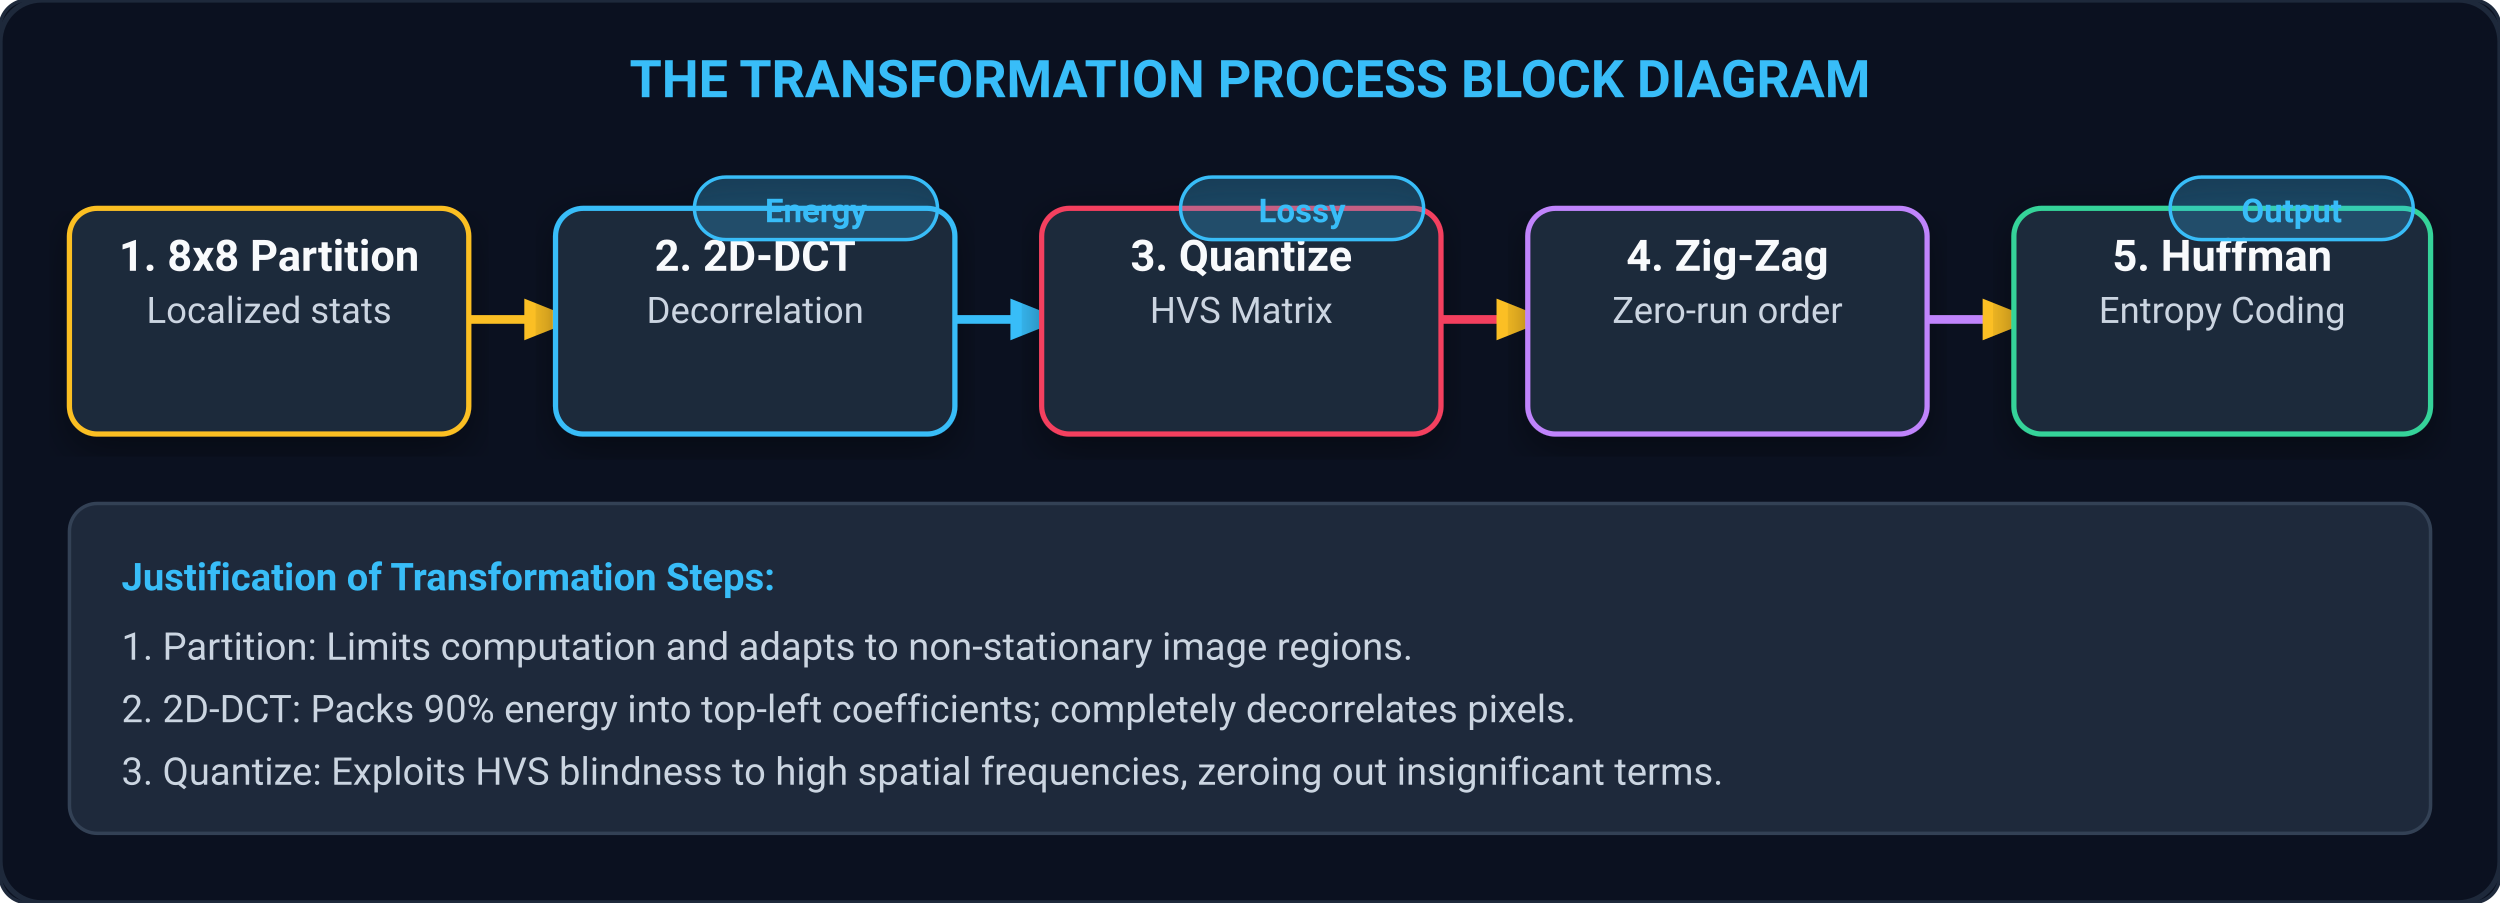
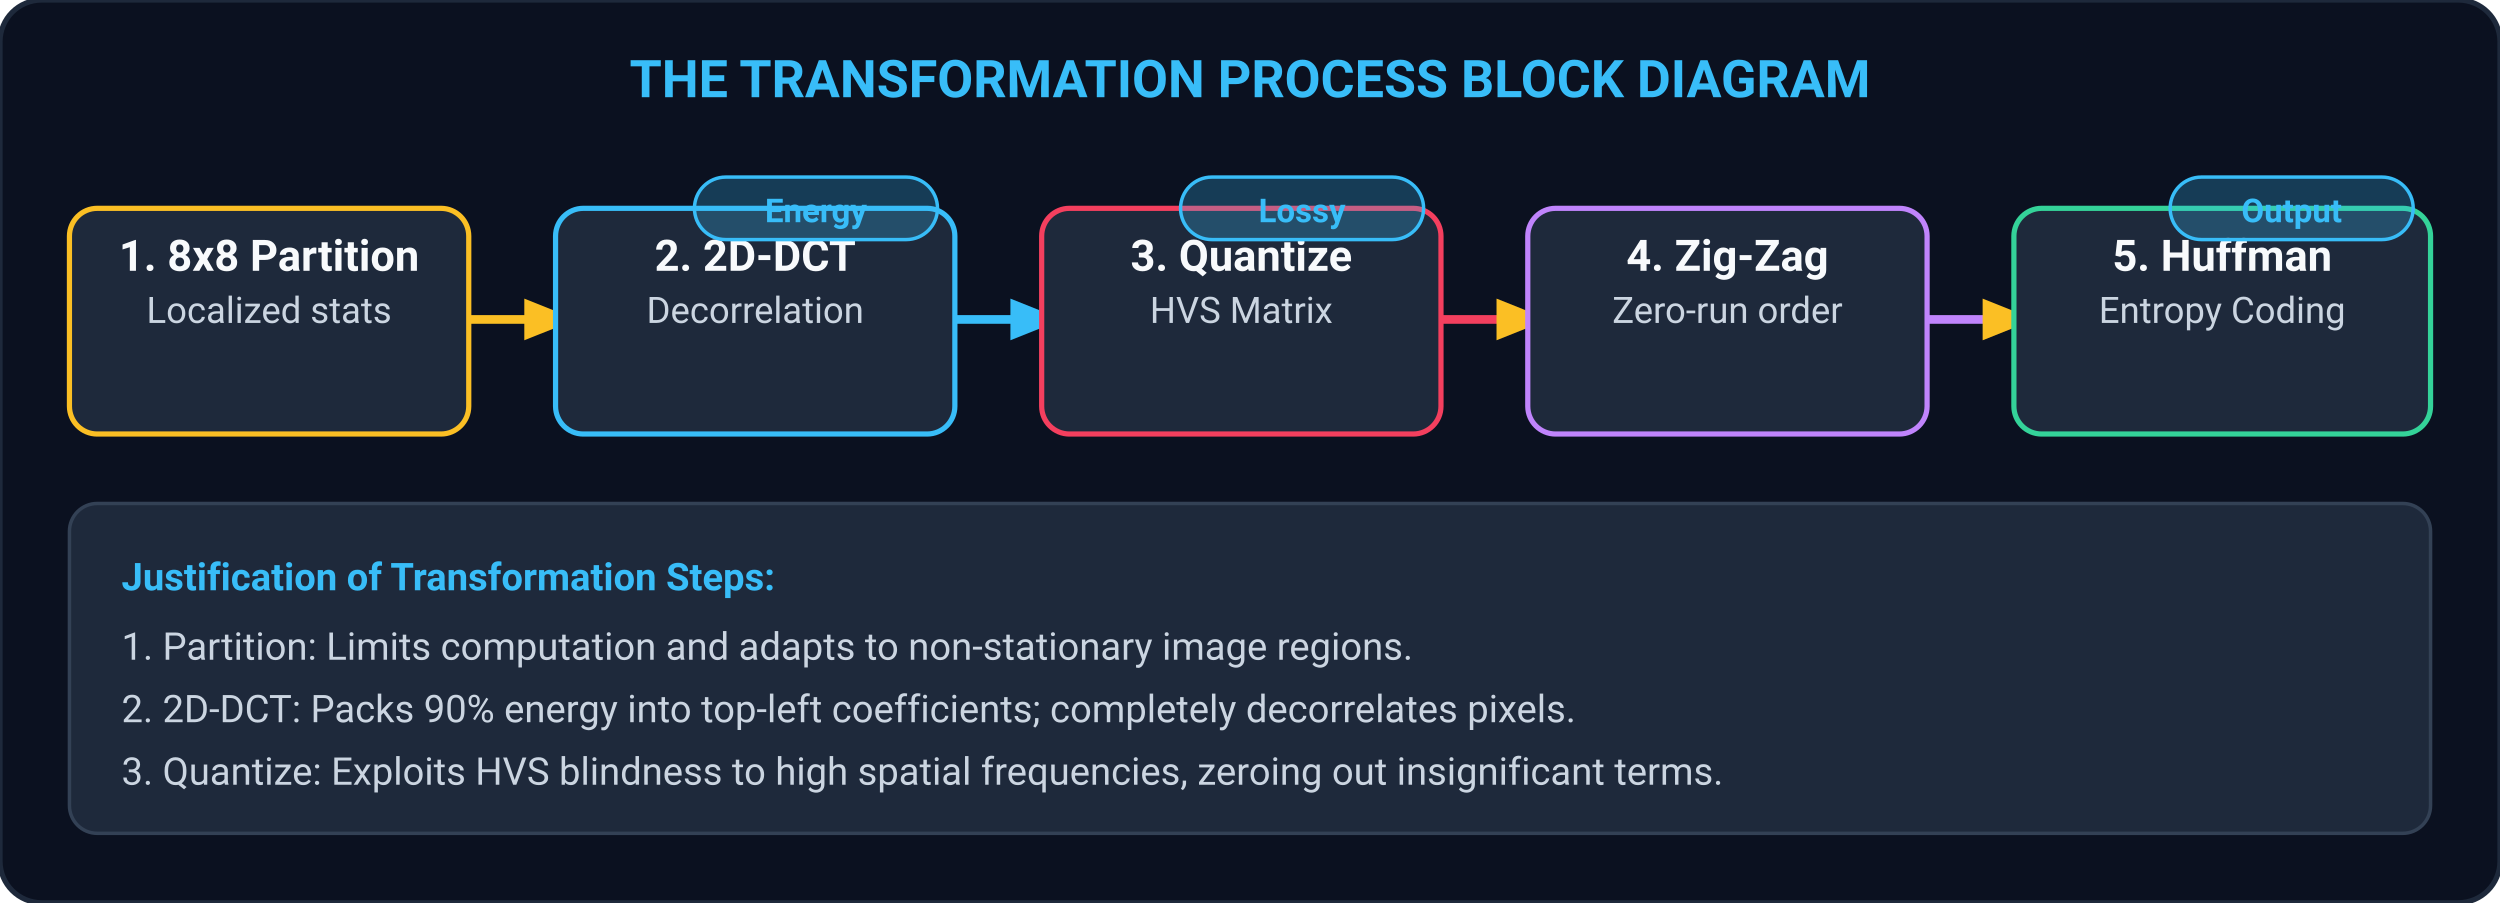
<svg xmlns="http://www.w3.org/2000/svg" viewBox="0 0 720 260" width="100%" height="260" class="flowchart-svg" style="max-width: 720px; width: 100%; height: auto; display: block; margin: 0 auto; font-family: -apple-system, BlinkMacSystemFont, 'Segoe UI', Roboto, Helvetica, Arial, sans-serif;">
-   <rect width="100%" height="100%" fill="#0b1120" rx="8" stroke="#1e293b" stroke-width="1" />
  <defs>
    <linearGradient id="gradCard" x1="0%" y1="0%" x2="100%" y2="100%">
      <stop offset="0%" stop-color="#1e293b" />
      <stop offset="100%" stop-color="#0f172a" />
    </linearGradient>
    <linearGradient id="gradCyan" x1="0%" y1="0%" x2="100%" y2="100%">
      <stop offset="0%" stop-color="#38bdf8" />
      <stop offset="100%" stop-color="#0284c7" />
    </linearGradient>
    <linearGradient id="gradEmerald" x1="0%" y1="0%" x2="100%" y2="100%">
      <stop offset="0%" stop-color="#34d399" />
      <stop offset="100%" stop-color="#059669" />
    </linearGradient>
    <linearGradient id="gradAmber" x1="0%" y1="0%" x2="100%" y2="100%">
      <stop offset="0%" stop-color="#fbbf24" />
      <stop offset="100%" stop-color="#d97706" />
    </linearGradient>
    <linearGradient id="gradPurple" x1="0%" y1="0%" x2="100%" y2="100%">
      <stop offset="0%" stop-color="#c084fc" />
      <stop offset="100%" stop-color="#9333ea" />
    </linearGradient>
    <linearGradient id="gradRose" x1="0%" y1="0%" x2="100%" y2="100%">
      <stop offset="0%" stop-color="#fb7185" />
      <stop offset="100%" stop-color="#e11d48" />
    </linearGradient>
-     <filter id="shadow" x="-5%" y="-5%" width="110%" height="115%">
-       <feDropShadow dx="0" dy="4" stdDeviation="6" flood-color="#000000" flood-opacity="0.4" />
-     </filter>
    <marker id="arrCyan" viewBox="0 0 10 10" refX="6" refY="5" markerWidth="6" markerHeight="6" orient="auto-start-reverse">
      <path d="M 0 1 L 10 5 L 0 9 z" fill="#38bdf8" />
    </marker>
    <marker id="arrEmerald" viewBox="0 0 10 10" refX="6" refY="5" markerWidth="6" markerHeight="6" orient="auto-start-reverse">
      <path d="M 0 1 L 10 5 L 0 9 z" fill="#34d399" />
    </marker>
    <marker id="arrAmber" viewBox="0 0 10 10" refX="6" refY="5" markerWidth="6" markerHeight="6" orient="auto-start-reverse">
      <path d="M 0 1 L 10 5 L 0 9 z" fill="#fbbf24" />
    </marker>
  </defs>
  <rect width="720" height="260" rx="12" fill="#0b1120" stroke="#1e293b" stroke-width="1.5" />
  <text x="360" y="28" font-size="15" font-weight="bold" fill="#38bdf8" text-anchor="middle">THE TRANSFORMATION PROCESS BLOCK DIAGRAM</text>
-   <g filter="url(#shadow)">
+   <g>
    <rect x="20" y="60" width="115" height="65" rx="8" fill="#1e293b" stroke="#fbbf24" stroke-width="1.5" />
    <text x="77.5" y="78" font-size="12.5" font-weight="700" fill="#f8fafc" text-anchor="middle">1. 8x8 Partition</text>
    <text x="77.5" y="93" font-size="10.5" fill="#cbd5e1" text-anchor="middle">Localized stats</text>
  </g>
  <line x1="135" y1="92" x2="160" y2="92" stroke="#fbbf24" stroke-width="2.5" marker-end="url(#arrAmber)" />
-   <g filter="url(#shadow)">
+   <g>
    <rect x="160" y="60" width="115" height="65" rx="8" fill="#1e293b" stroke="#38bdf8" stroke-width="1.5" />
    <text x="217.5" y="78" font-size="12.5" font-weight="700" fill="#f8fafc" text-anchor="middle">2. 2D-DCT</text>
    <text x="217.5" y="93" font-size="10.5" fill="#cbd5e1" text-anchor="middle">Decorrelation</text>
    <rect x="200" y="51" width="70" height="18" rx="9" fill="#38bdf8" fill-opacity="0.25" stroke="#38bdf8" stroke-width="1" />
    <text x="235" y="64" font-size="9.5" font-weight="700" fill="#38bdf8" text-anchor="middle">Energy</text>
  </g>
  <line x1="275" y1="92" x2="300" y2="92" stroke="#38bdf8" stroke-width="2.5" marker-end="url(#arrCyan)" />
-   <g filter="url(#shadow)">
+   <g>
    <rect x="300" y="60" width="115" height="65" rx="8" fill="#1e293b" stroke="#f43f5e" stroke-width="1.5" />
    <text x="357.5" y="78" font-size="12.5" font-weight="700" fill="#f8fafc" text-anchor="middle">3. Quantize</text>
    <text x="357.5" y="93" font-size="10.5" fill="#cbd5e1" text-anchor="middle">HVS Matrix</text>
    <rect x="340" y="51" width="70" height="18" rx="9" fill="#38bdf8" fill-opacity="0.25" stroke="#38bdf8" stroke-width="1" />
    <text x="375" y="64" font-size="9.5" font-weight="700" fill="#38bdf8" text-anchor="middle">Lossy</text>
  </g>
  <line x1="415" y1="92" x2="440" y2="92" stroke="#f43f5e" stroke-width="2.5" marker-end="url(#arrAmber)" />
-   <g filter="url(#shadow)">
+   <g>
    <rect x="440" y="60" width="115" height="65" rx="8" fill="#1e293b" stroke="#c084fc" stroke-width="1.5" />
    <text x="497.5" y="78" font-size="12.5" font-weight="700" fill="#f8fafc" text-anchor="middle">4. Zig-Zag</text>
    <text x="497.5" y="93" font-size="10.5" fill="#cbd5e1" text-anchor="middle">Zero-run order</text>
  </g>
  <line x1="555" y1="92" x2="580" y2="92" stroke="#c084fc" stroke-width="2.5" marker-end="url(#arrAmber)" />
-   <g filter="url(#shadow)">
+   <g>
    <rect x="580" y="60" width="120" height="65" rx="8" fill="#1e293b" stroke="#34d399" stroke-width="1.5" />
    <text x="640.0" y="78" font-size="12.5" font-weight="700" fill="#f8fafc" text-anchor="middle">5. Huffman</text>
    <text x="640.0" y="93" font-size="10.5" fill="#cbd5e1" text-anchor="middle">Entropy Coding</text>
    <rect x="625" y="51" width="70" height="18" rx="9" fill="#38bdf8" fill-opacity="0.25" stroke="#38bdf8" stroke-width="1" />
    <text x="660" y="64" font-size="9.5" font-weight="700" fill="#38bdf8" text-anchor="middle">Output</text>
  </g>
  <rect x="20" y="145" width="680" height="95" rx="8" fill="#1e293b" stroke="#334155" />
  <text x="35" y="170" font-size="11" font-weight="bold" fill="#38bdf8">Justification of Transformation Steps:</text>
  <text x="35" y="190" font-size="11" fill="#cbd5e1">1. Partition: Limits computation and adapts to non-stationary image regions.</text>
  <text x="35" y="208" font-size="11" fill="#cbd5e1">2. 2D-DCT: Packs 90% energy into top-left coefficients; completely decorrelates pixels.</text>
  <text x="35" y="226" font-size="11" fill="#cbd5e1">3. Quantize: Exploits HVS blindness to high spatial frequencies, zeroing out insignificant terms.</text>
</svg>
